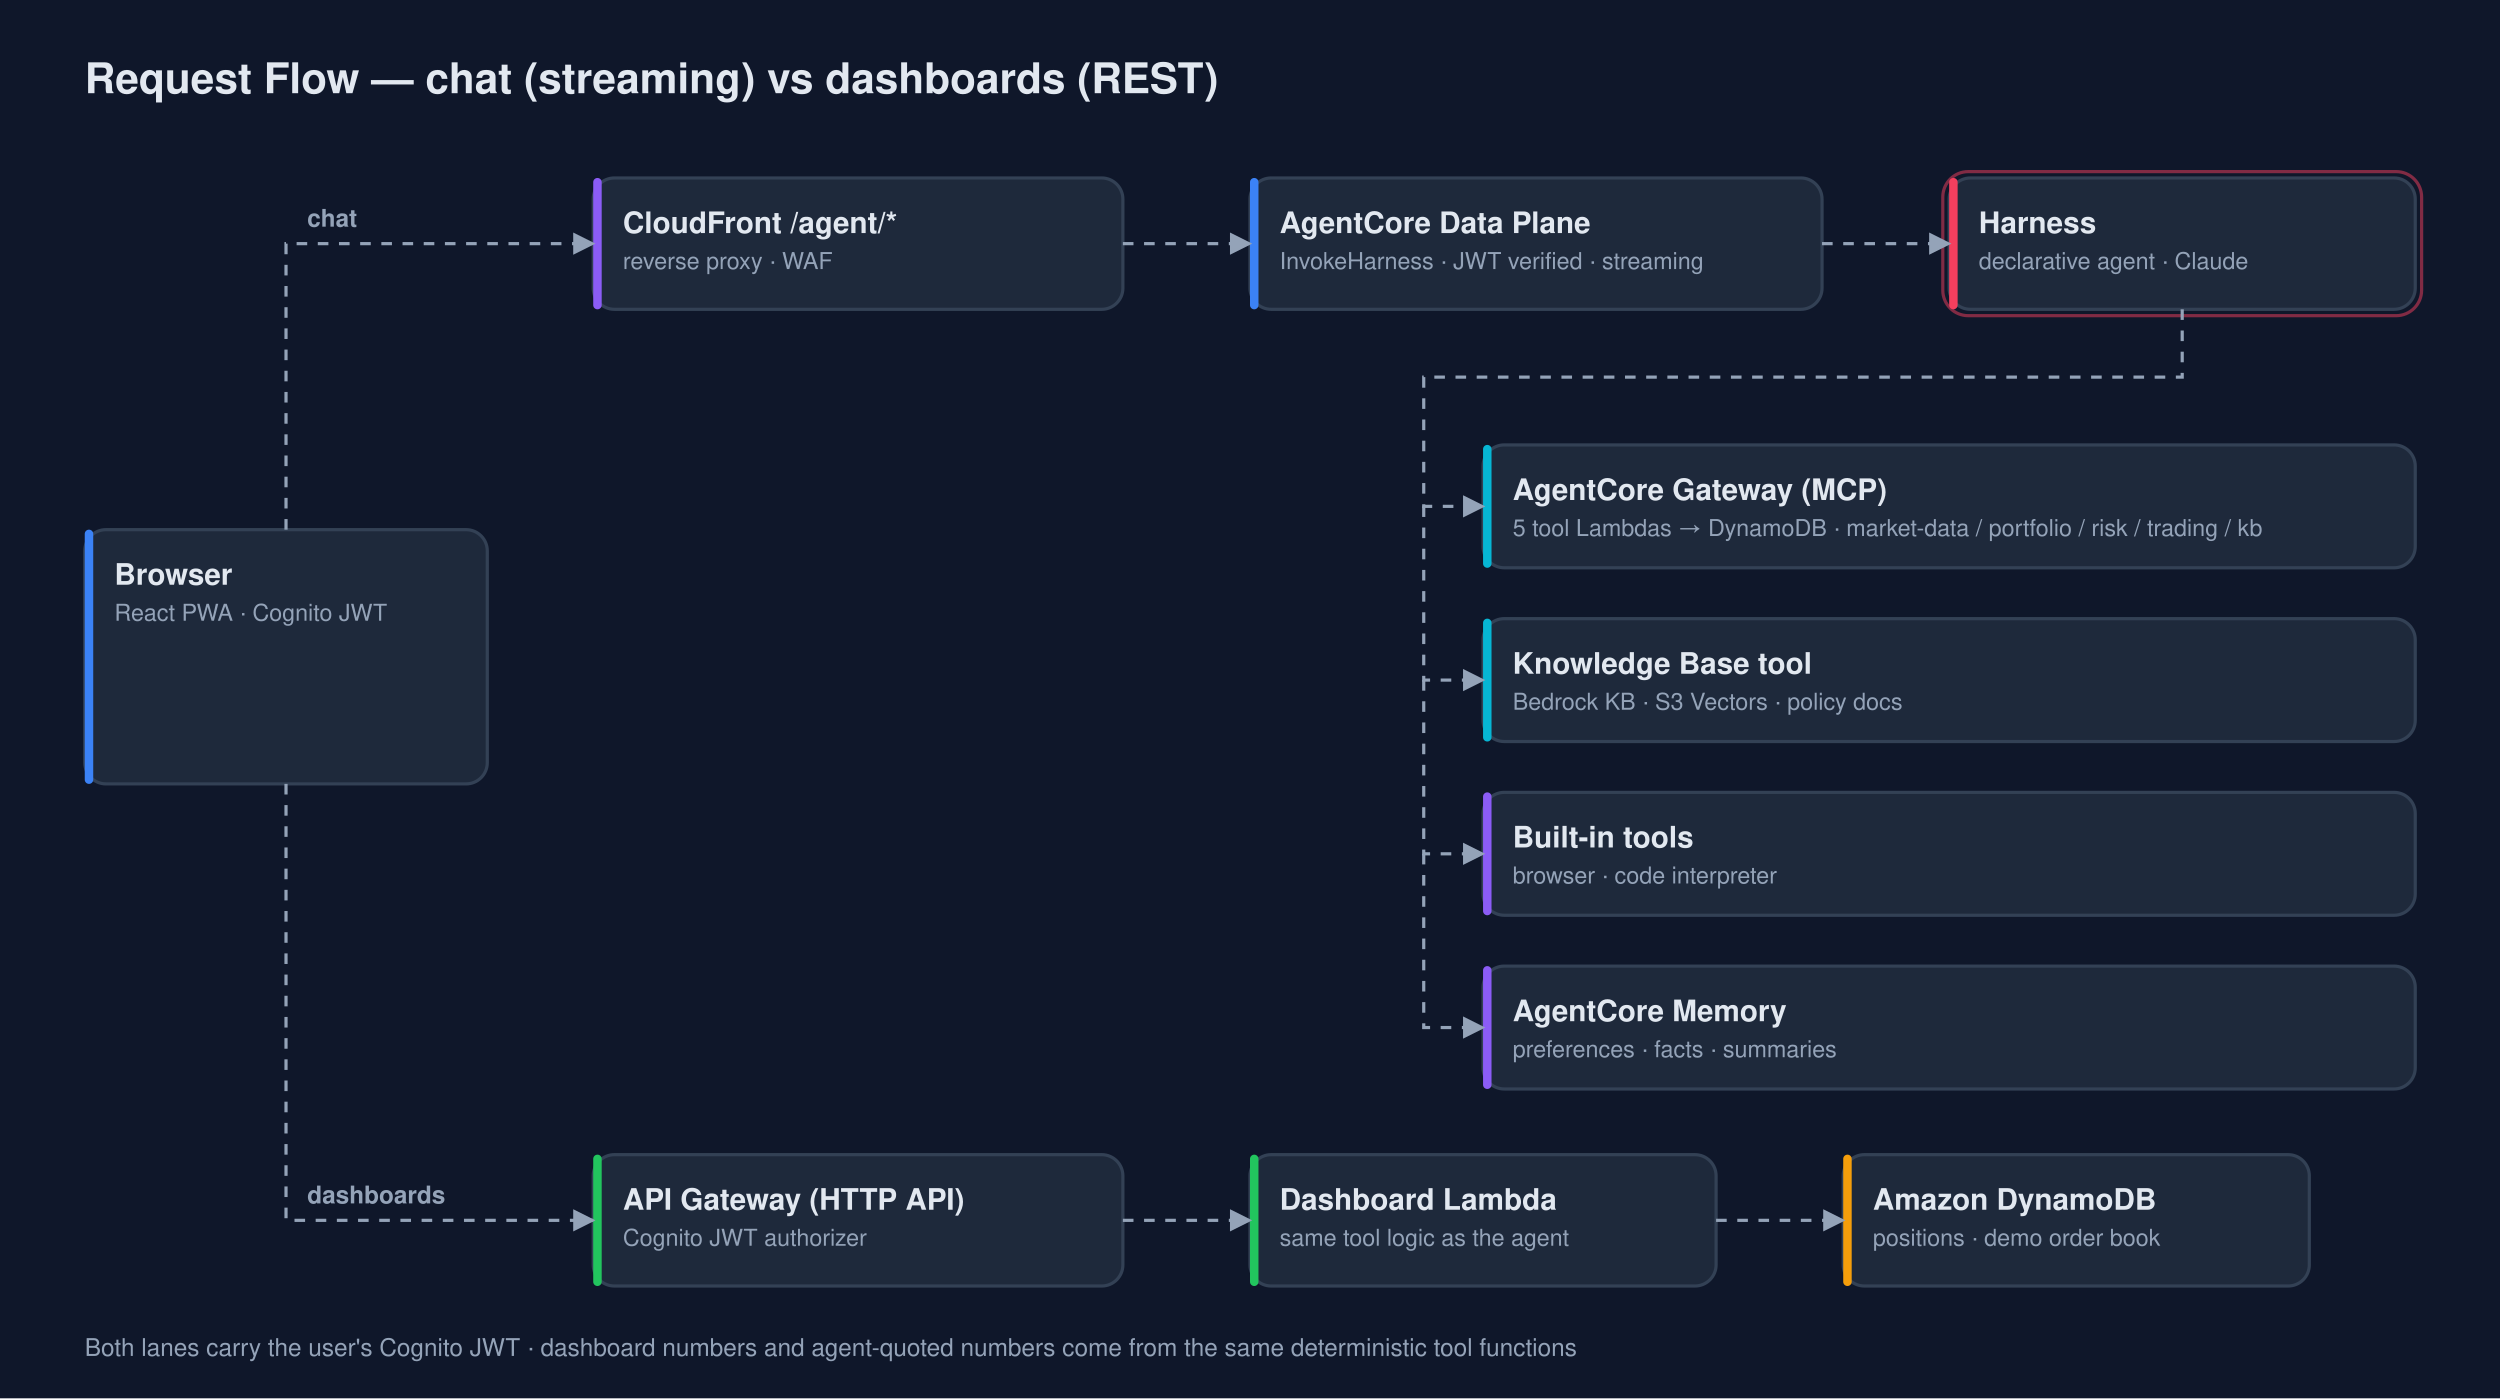
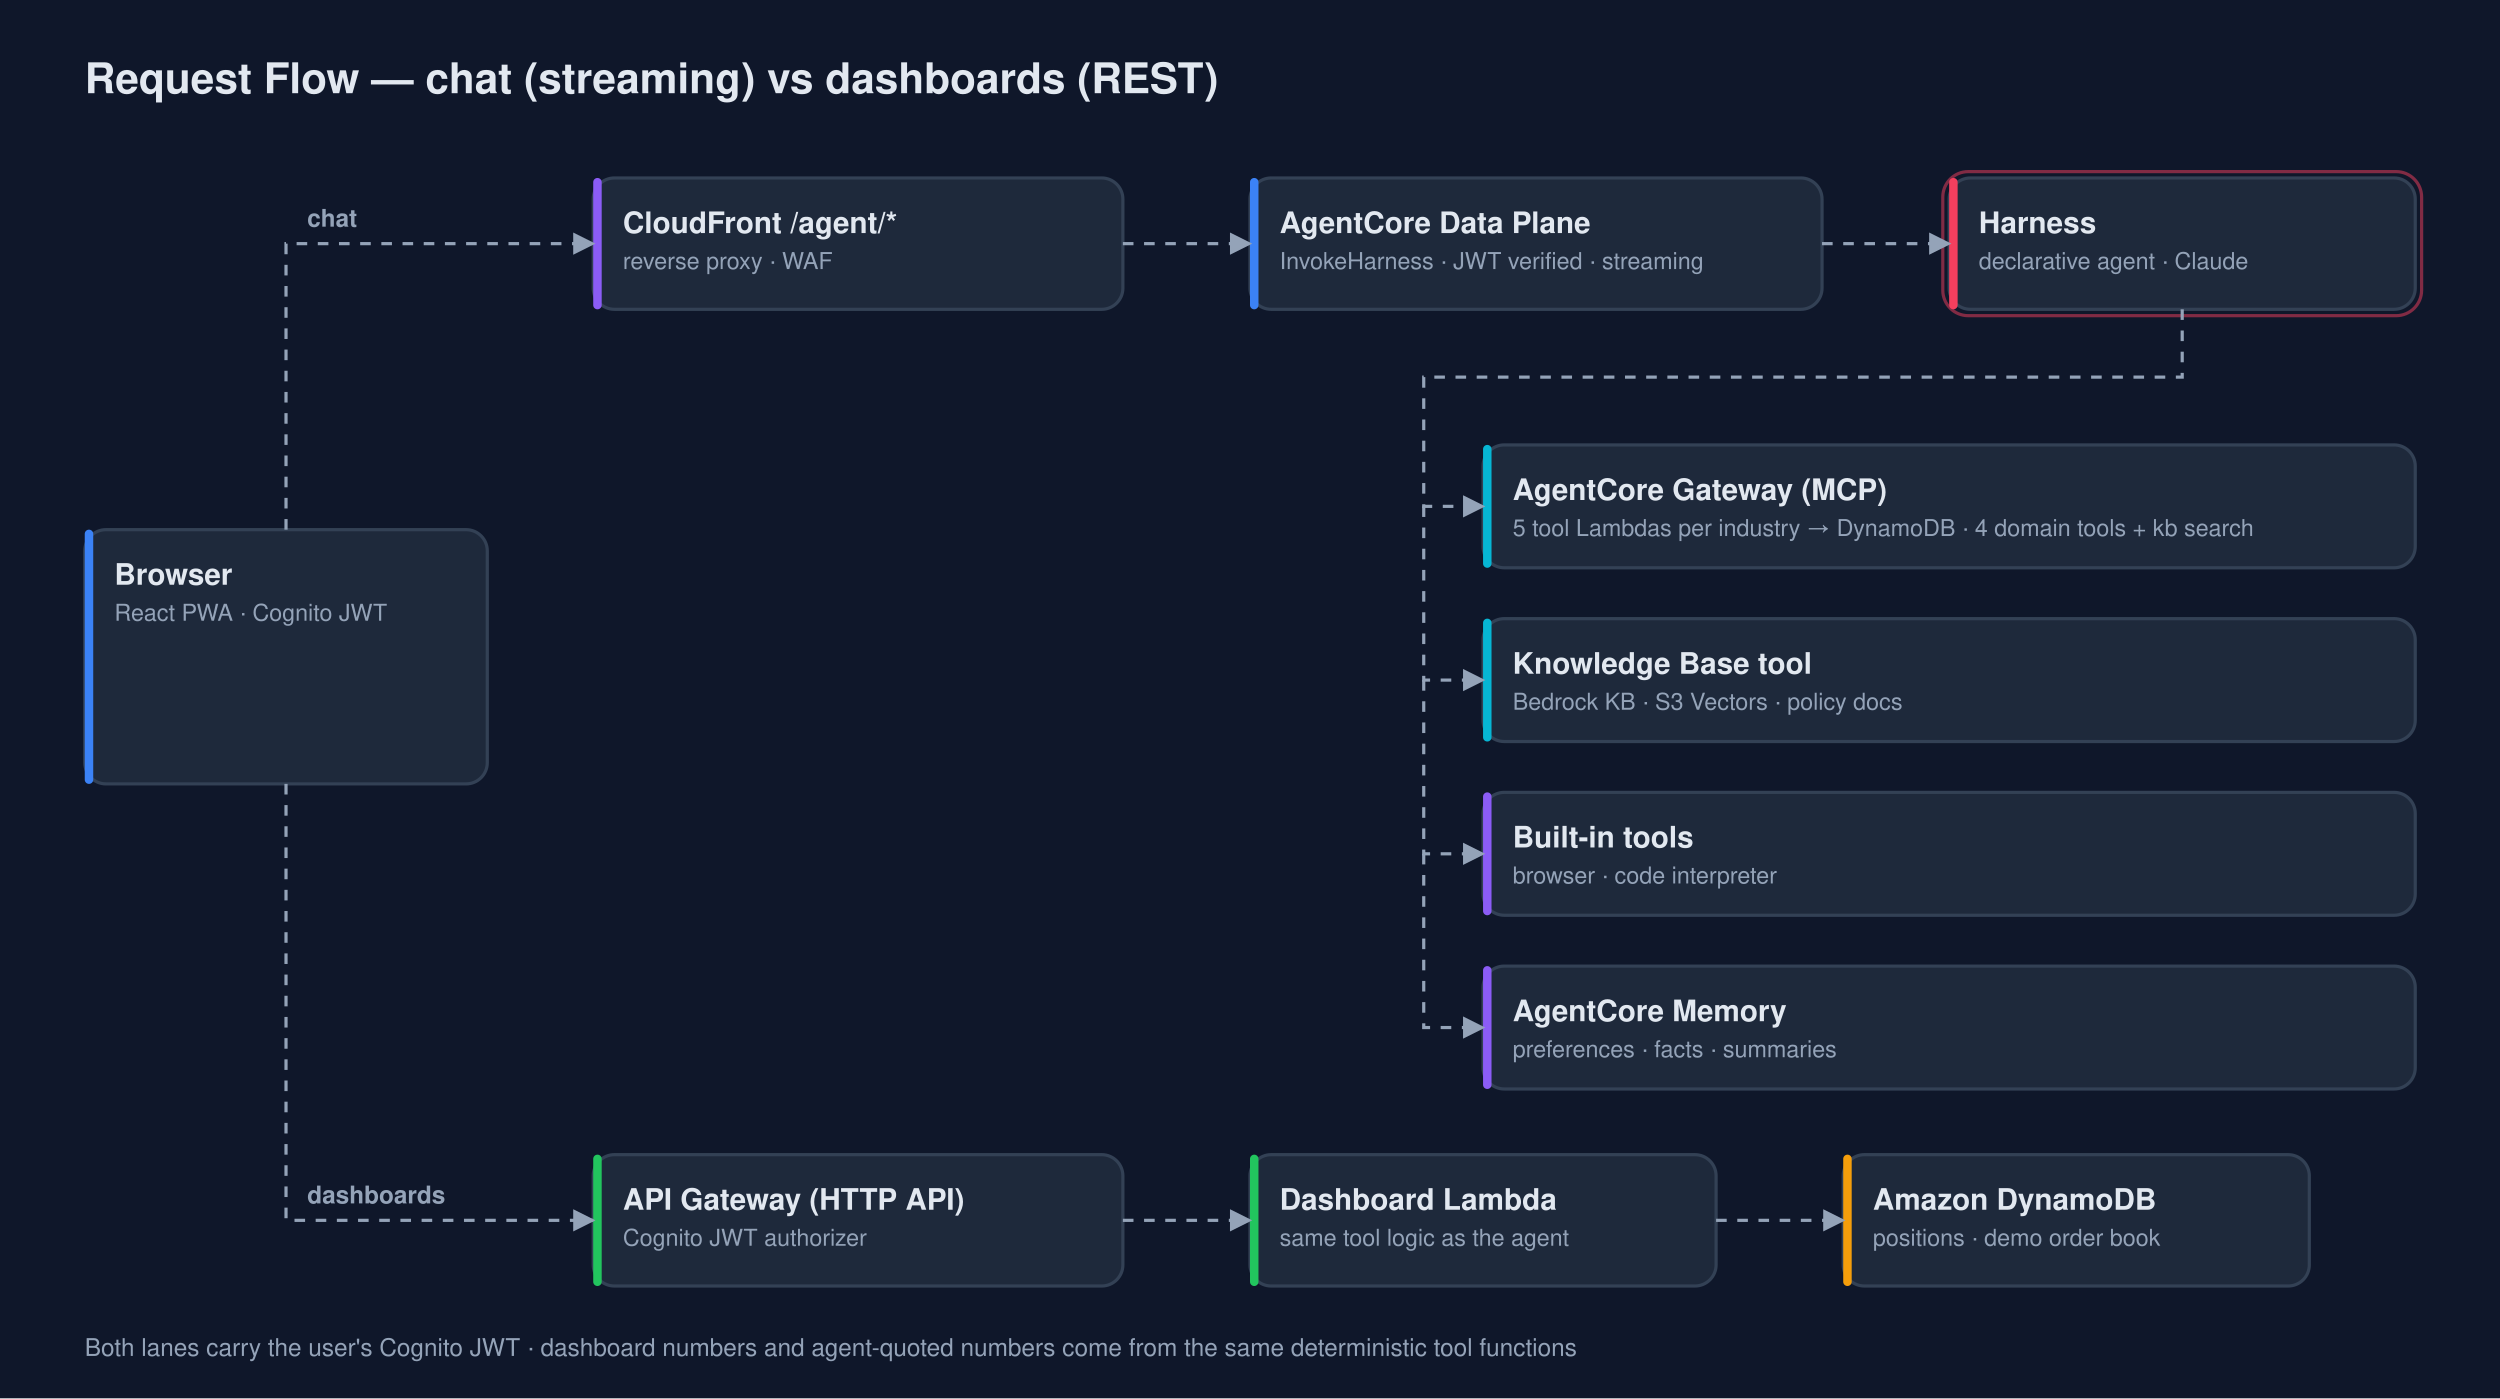
<svg xmlns="http://www.w3.org/2000/svg" width="1180" height="660" viewBox="0 0 1180 660" font-family="ui-sans-serif, -apple-system, Helvetica, Arial">
  <rect width="1180" height="660" fill="#0f172a" />
  <text x="40" y="44" fill="#e2e8f0" font-size="20" font-weight="700">Request Flow — chat (streaming) vs dashboards (REST)</text>
  <defs>
    <marker id="arr" viewBox="0 0 10 10" refX="9" refY="5" markerWidth="7" markerHeight="7" orient="auto-start-reverse">
      <path d="M 0 0 L 10 5 L 0 10 z" fill="#94a3b8" />
    </marker>
  </defs>
  <rect x="40" y="250" width="190" height="120" rx="10" fill="#1e293b" stroke="#334155" stroke-width="1.5" />
  <rect x="40" y="250" width="4" height="120" rx="2" fill="#3b82f6" />
  <text x="54" y="276" fill="#e2e8f0" font-size="14" font-weight="600">Browser</text>
  <text x="54" y="293" fill="#94a3b8" font-size="11">React PWA · Cognito JWT</text>
  <rect x="280" y="84" width="250" height="62" rx="10" fill="#1e293b" stroke="#334155" stroke-width="1.5" />
  <rect x="280" y="84" width="4" height="62" rx="2" fill="#8b5cf6" />
  <text x="294" y="110" fill="#e2e8f0" font-size="14" font-weight="600">CloudFront /agent/*</text>
  <text x="294" y="127" fill="#94a3b8" font-size="11">reverse proxy · WAF</text>
  <rect x="590" y="84" width="270" height="62" rx="10" fill="#1e293b" stroke="#334155" stroke-width="1.5" />
  <rect x="590" y="84" width="4" height="62" rx="2" fill="#3b82f6" />
  <text x="604" y="110" fill="#e2e8f0" font-size="14" font-weight="600">AgentCore Data Plane</text>
  <text x="604" y="127" fill="#94a3b8" font-size="11">InvokeHarness · JWT verified · streaming</text>
  <rect x="917" y="81" width="226" height="68" rx="12" fill="none" stroke="#f43f5e" stroke-width="1.5" opacity="0.5">
    <animate attributeName="opacity" values="0.5;0.08;0.5" dur="3s" repeatCount="indefinite" />
  </rect>
  <rect x="920" y="84" width="220" height="62" rx="10" fill="#1e293b" stroke="#334155" stroke-width="1.5" />
  <rect x="920" y="84" width="4" height="62" rx="2" fill="#f43f5e" />
  <text x="934" y="110" fill="#e2e8f0" font-size="14" font-weight="600">Harness</text>
  <text x="934" y="127" fill="#94a3b8" font-size="11">declarative agent · Claude</text>
  <path id="f1" d="M 135 250 L 135 115 L 280 115" stroke="#94a3b8" stroke-width="1.5" fill="none" marker-end="url(#arr)" stroke-dasharray="5 5">
    <animate attributeName="stroke-dashoffset" from="10" to="0" dur="0.9s" repeatCount="indefinite" />
  </path>
  <circle r="3.2" fill="#38bdf8" opacity="0">
    <animate attributeName="opacity" values="0;1;1;0" keyTimes="0;0.08;0.92;1" dur="2.55s" begin="0.00s" repeatCount="indefinite" />
    <animateMotion dur="2.55s" begin="0.00s" repeatCount="indefinite">
      <mpath href="#f1" />
    </animateMotion>
  </circle>
  <text x="145" y="107" fill="#94a3b8" font-size="11.5" font-weight="600">chat</text>
  <path id="f2" d="M 530 115 L 590 115" stroke="#94a3b8" stroke-width="1.5" fill="none" marker-end="url(#arr)" stroke-dasharray="5 5">
    <animate attributeName="stroke-dashoffset" from="10" to="0" dur="0.9s" repeatCount="indefinite" />
  </path>
  <circle r="3.2" fill="#38bdf8" opacity="0">
    <animate attributeName="opacity" values="0;1;1;0" keyTimes="0;0.08;0.92;1" dur="1.00s" begin="0.90s" repeatCount="indefinite" />
    <animateMotion dur="1.00s" begin="0.90s" repeatCount="indefinite">
      <mpath href="#f2" />
    </animateMotion>
  </circle>
  <path id="f3" d="M 860 115 L 920 115" stroke="#94a3b8" stroke-width="1.5" fill="none" marker-end="url(#arr)" stroke-dasharray="5 5">
    <animate attributeName="stroke-dashoffset" from="10" to="0" dur="0.9s" repeatCount="indefinite" />
  </path>
  <circle r="3.2" fill="#38bdf8" opacity="0">
    <animate attributeName="opacity" values="0;1;1;0" keyTimes="0;0.08;0.92;1" dur="1.00s" begin="1.50s" repeatCount="indefinite" />
    <animateMotion dur="1.00s" begin="1.50s" repeatCount="indefinite">
      <mpath href="#f3" />
    </animateMotion>
  </circle>
  <rect x="700" y="210" width="440" height="58" rx="10" fill="#1e293b" stroke="#334155" stroke-width="1.5" />
  <rect x="700" y="210" width="4" height="58" rx="2" fill="#06b6d4" />
  <text x="714" y="236" fill="#e2e8f0" font-size="14" font-weight="600">AgentCore Gateway (MCP)</text>
-   <text x="714" y="253" fill="#94a3b8" font-size="11">5 tool Lambdas → DynamoDB · market-data / portfolio / risk / trading / kb</text>
+   <text x="714" y="253" fill="#94a3b8" font-size="11">5 tool Lambdas per industry → DynamoDB · 4 domain tools + kb search</text>
  <rect x="700" y="292" width="440" height="58" rx="10" fill="#1e293b" stroke="#334155" stroke-width="1.5" />
  <rect x="700" y="292" width="4" height="58" rx="2" fill="#06b6d4" />
  <text x="714" y="318" fill="#e2e8f0" font-size="14" font-weight="600">Knowledge Base tool</text>
  <text x="714" y="335" fill="#94a3b8" font-size="11">Bedrock KB · S3 Vectors · policy docs</text>
  <rect x="700" y="374" width="440" height="58" rx="10" fill="#1e293b" stroke="#334155" stroke-width="1.5" />
  <rect x="700" y="374" width="4" height="58" rx="2" fill="#8b5cf6" />
  <text x="714" y="400" fill="#e2e8f0" font-size="14" font-weight="600">Built-in tools</text>
  <text x="714" y="417" fill="#94a3b8" font-size="11">browser · code interpreter</text>
  <rect x="700" y="456" width="440" height="58" rx="10" fill="#1e293b" stroke="#334155" stroke-width="1.5" />
  <rect x="700" y="456" width="4" height="58" rx="2" fill="#8b5cf6" />
  <text x="714" y="482" fill="#e2e8f0" font-size="14" font-weight="600">AgentCore Memory</text>
  <text x="714" y="499" fill="#94a3b8" font-size="11">preferences · facts · summaries</text>
  <path id="f4" d="M 1030 146 L 1030 178 L 672 178 L 672 239 L 700 239" stroke="#94a3b8" stroke-width="1.5" fill="none" marker-end="url(#arr)" stroke-dasharray="5 5">
    <animate attributeName="stroke-dashoffset" from="10" to="0" dur="0.9s" repeatCount="indefinite" />
  </path>
  <circle r="3.2" fill="#38bdf8" opacity="0">
    <animate attributeName="opacity" values="0;1;1;0" keyTimes="0;0.08;0.92;1" dur="4.35s" begin="2.00s" repeatCount="indefinite" />
    <animateMotion dur="4.35s" begin="2.00s" repeatCount="indefinite">
      <mpath href="#f4" />
    </animateMotion>
  </circle>
  <path id="f5" d="M 672 239 L 672 321 L 700 321" stroke="#94a3b8" stroke-width="1.5" fill="none" marker-end="url(#arr)" stroke-dasharray="5 5">
    <animate attributeName="stroke-dashoffset" from="10" to="0" dur="0.9s" repeatCount="indefinite" />
  </path>
  <circle r="3.2" fill="#38bdf8" opacity="0">
    <animate attributeName="opacity" values="0;1;1;0" keyTimes="0;0.08;0.92;1" dur="1.00s" begin="2.60s" repeatCount="indefinite" />
    <animateMotion dur="1.00s" begin="2.60s" repeatCount="indefinite">
      <mpath href="#f5" />
    </animateMotion>
  </circle>
  <path id="f6" d="M 672 321 L 672 403 L 700 403" stroke="#94a3b8" stroke-width="1.5" fill="none" marker-end="url(#arr)" stroke-dasharray="5 5">
    <animate attributeName="stroke-dashoffset" from="10" to="0" dur="0.9s" repeatCount="indefinite" />
  </path>
  <circle r="3.2" fill="#38bdf8" opacity="0">
    <animate attributeName="opacity" values="0;1;1;0" keyTimes="0;0.08;0.92;1" dur="1.00s" begin="3.00s" repeatCount="indefinite" />
    <animateMotion dur="1.00s" begin="3.00s" repeatCount="indefinite">
      <mpath href="#f6" />
    </animateMotion>
  </circle>
  <path id="f7" d="M 672 403 L 672 485 L 700 485" stroke="#94a3b8" stroke-width="1.5" fill="none" marker-end="url(#arr)" stroke-dasharray="5 5">
    <animate attributeName="stroke-dashoffset" from="10" to="0" dur="0.9s" repeatCount="indefinite" />
  </path>
  <circle r="3.2" fill="#38bdf8" opacity="0">
    <animate attributeName="opacity" values="0;1;1;0" keyTimes="0;0.08;0.92;1" dur="1.00s" begin="3.40s" repeatCount="indefinite" />
    <animateMotion dur="1.00s" begin="3.40s" repeatCount="indefinite">
      <mpath href="#f7" />
    </animateMotion>
  </circle>
  <rect x="280" y="545" width="250" height="62" rx="10" fill="#1e293b" stroke="#334155" stroke-width="1.5" />
  <rect x="280" y="545" width="4" height="62" rx="2" fill="#22c55e" />
  <text x="294" y="571" fill="#e2e8f0" font-size="14" font-weight="600">API Gateway (HTTP API)</text>
  <text x="294" y="588" fill="#94a3b8" font-size="11">Cognito JWT authorizer</text>
  <rect x="590" y="545" width="220" height="62" rx="10" fill="#1e293b" stroke="#334155" stroke-width="1.5" />
  <rect x="590" y="545" width="4" height="62" rx="2" fill="#22c55e" />
  <text x="604" y="571" fill="#e2e8f0" font-size="14" font-weight="600">Dashboard Lambda</text>
  <text x="604" y="588" fill="#94a3b8" font-size="11">same tool logic as the agent</text>
  <rect x="870" y="545" width="220" height="62" rx="10" fill="#1e293b" stroke="#334155" stroke-width="1.5" />
  <rect x="870" y="545" width="4" height="62" rx="2" fill="#f59e0b" />
  <text x="884" y="571" fill="#e2e8f0" font-size="14" font-weight="600">Amazon DynamoDB</text>
  <text x="884" y="588" fill="#94a3b8" font-size="11">positions · demo order book</text>
  <path id="f8" d="M 135 370 L 135 576 L 280 576" stroke="#94a3b8" stroke-width="1.5" fill="none" marker-end="url(#arr)" stroke-dasharray="5 5">
    <animate attributeName="stroke-dashoffset" from="10" to="0" dur="0.9s" repeatCount="indefinite" />
  </path>
  <circle r="3.2" fill="#38bdf8" opacity="0">
    <animate attributeName="opacity" values="0;1;1;0" keyTimes="0;0.08;0.92;1" dur="3.19s" begin="0.40s" repeatCount="indefinite" />
    <animateMotion dur="3.19s" begin="0.40s" repeatCount="indefinite">
      <mpath href="#f8" />
    </animateMotion>
  </circle>
  <text x="145" y="568" fill="#94a3b8" font-size="11.5" font-weight="600">dashboards</text>
  <path id="f9" d="M 530 576 L 590 576" stroke="#94a3b8" stroke-width="1.5" fill="none" marker-end="url(#arr)" stroke-dasharray="5 5">
    <animate attributeName="stroke-dashoffset" from="10" to="0" dur="0.9s" repeatCount="indefinite" />
  </path>
  <circle r="3.2" fill="#38bdf8" opacity="0">
    <animate attributeName="opacity" values="0;1;1;0" keyTimes="0;0.08;0.92;1" dur="1.00s" begin="1.60s" repeatCount="indefinite" />
    <animateMotion dur="1.00s" begin="1.60s" repeatCount="indefinite">
      <mpath href="#f9" />
    </animateMotion>
  </circle>
  <path id="f10" d="M 810 576 L 870 576" stroke="#94a3b8" stroke-width="1.5" fill="none" marker-end="url(#arr)" stroke-dasharray="5 5">
    <animate attributeName="stroke-dashoffset" from="10" to="0" dur="0.9s" repeatCount="indefinite" />
  </path>
  <circle r="3.2" fill="#38bdf8" opacity="0">
    <animate attributeName="opacity" values="0;1;1;0" keyTimes="0;0.08;0.92;1" dur="1.00s" begin="2.20s" repeatCount="indefinite" />
    <animateMotion dur="1.00s" begin="2.20s" repeatCount="indefinite">
      <mpath href="#f10" />
    </animateMotion>
  </circle>
  <text x="40" y="640" fill="#94a3b8" font-size="11.5">Both lanes carry the user's Cognito JWT · dashboard numbers and agent-quoted numbers come from the same deterministic tool functions</text>
</svg>
